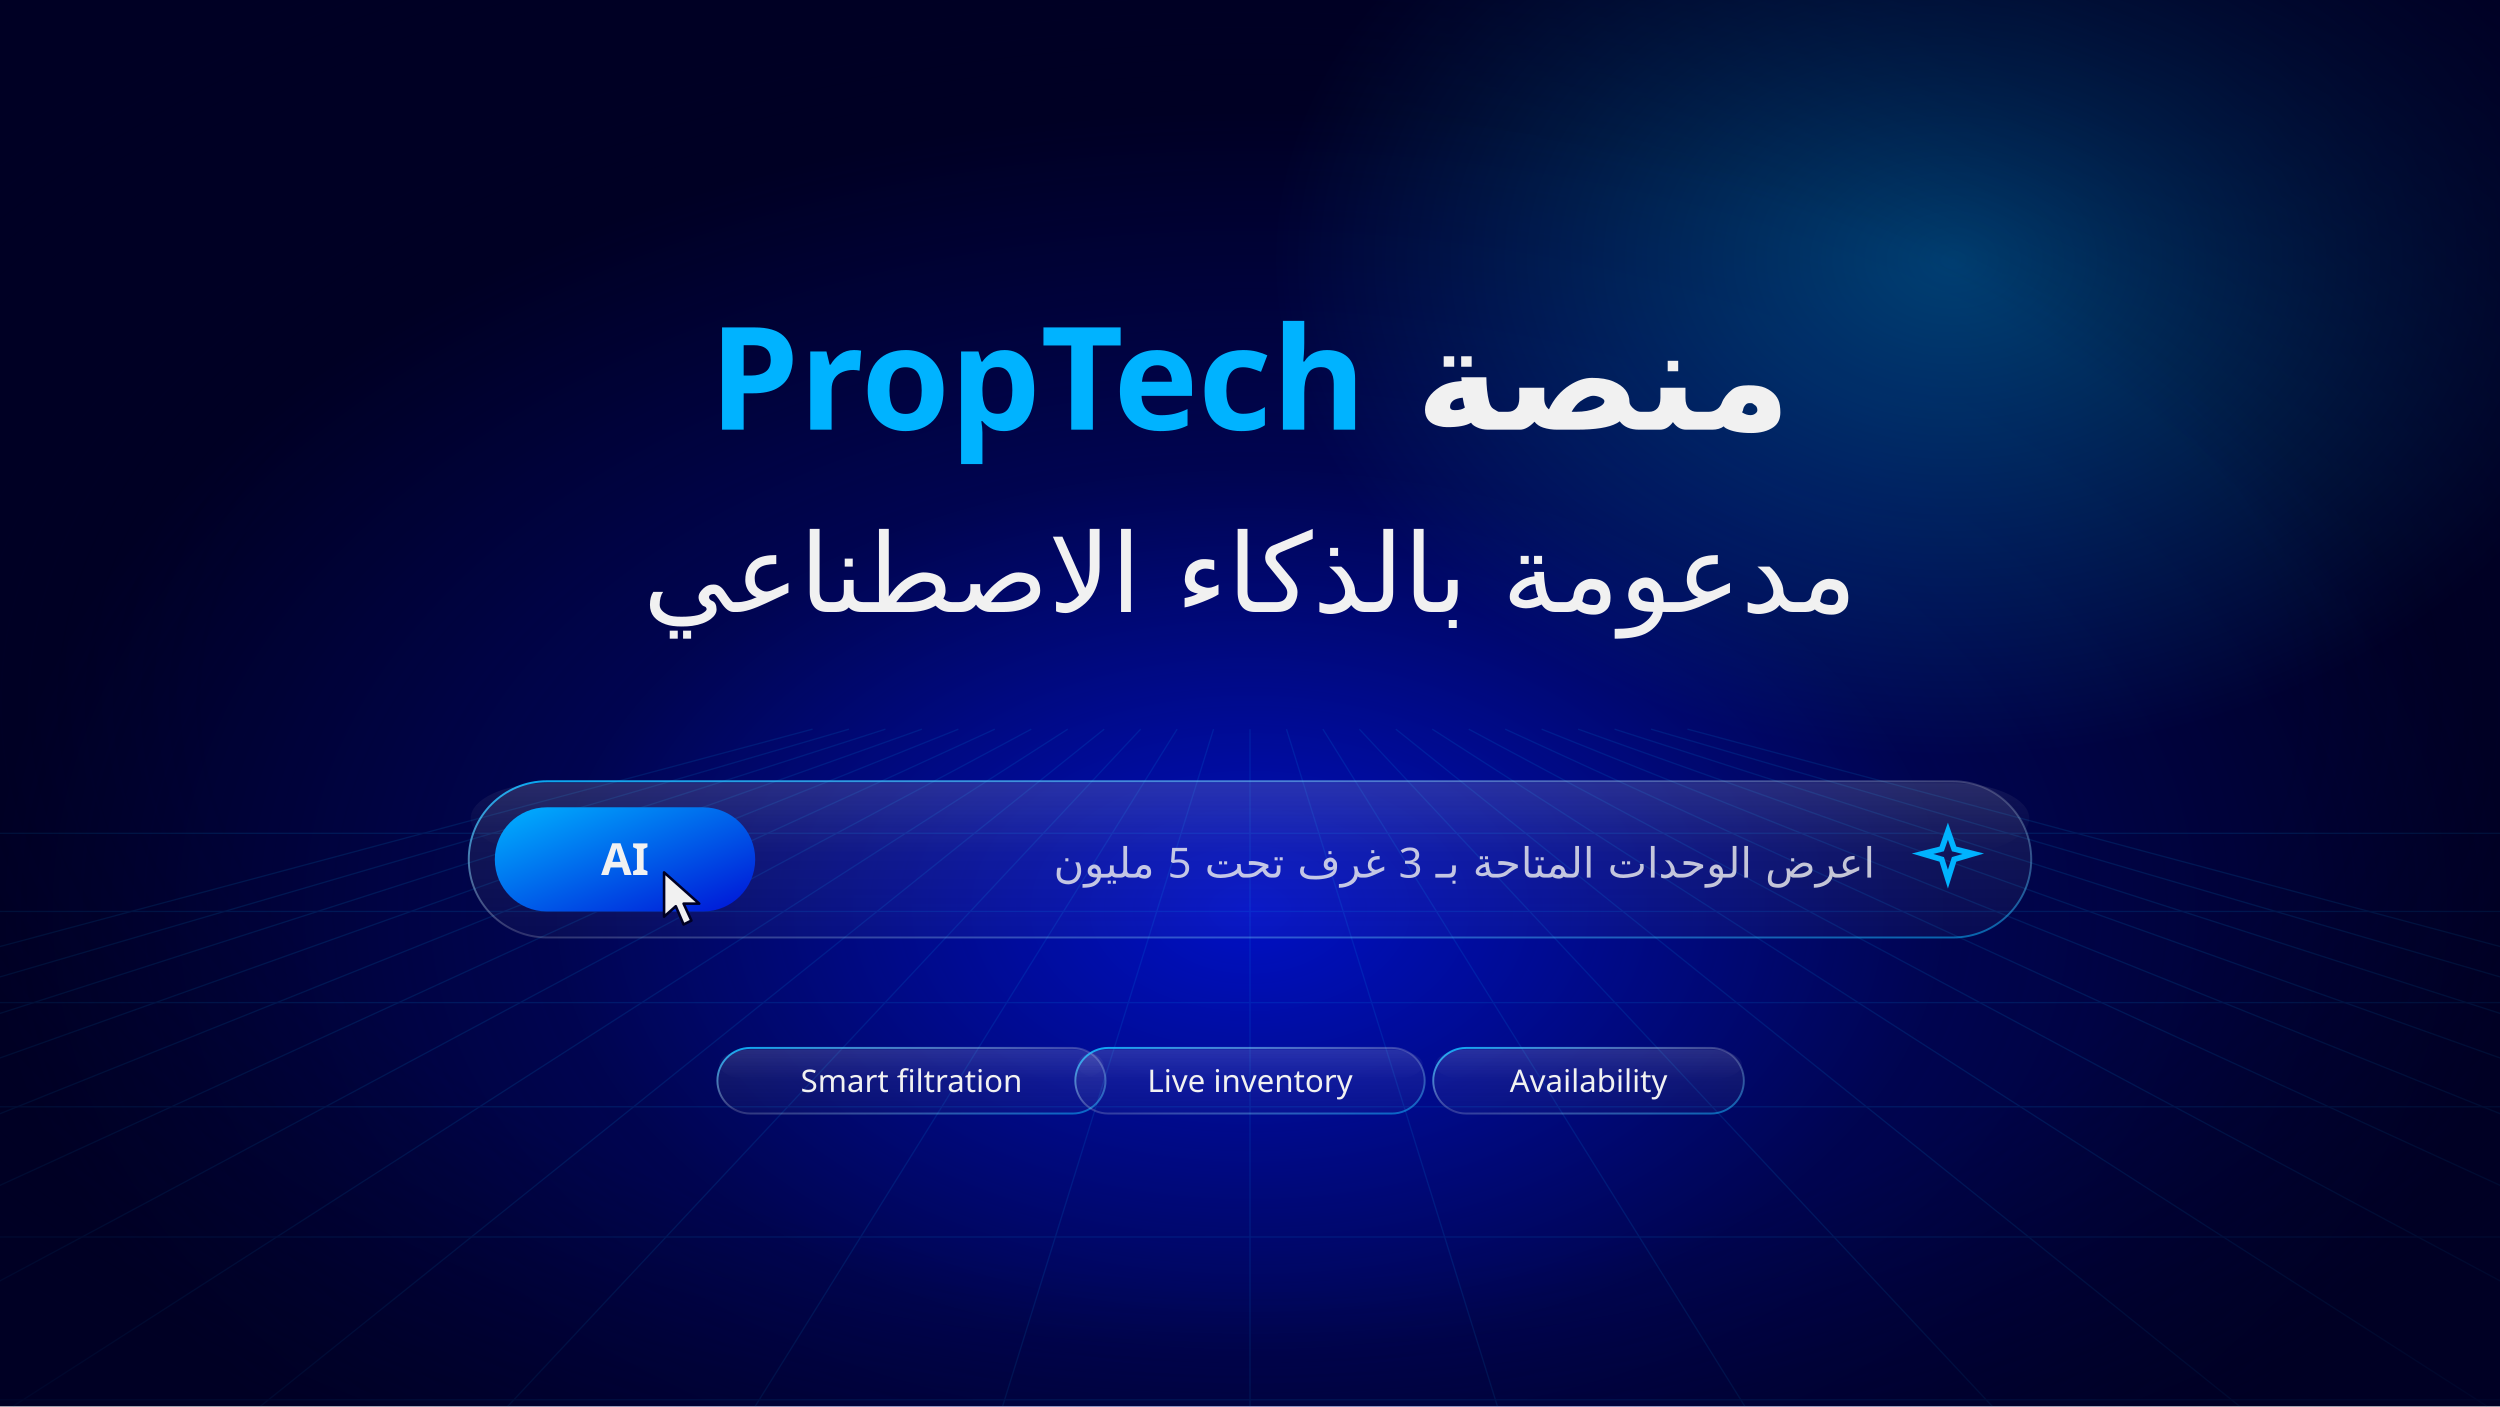
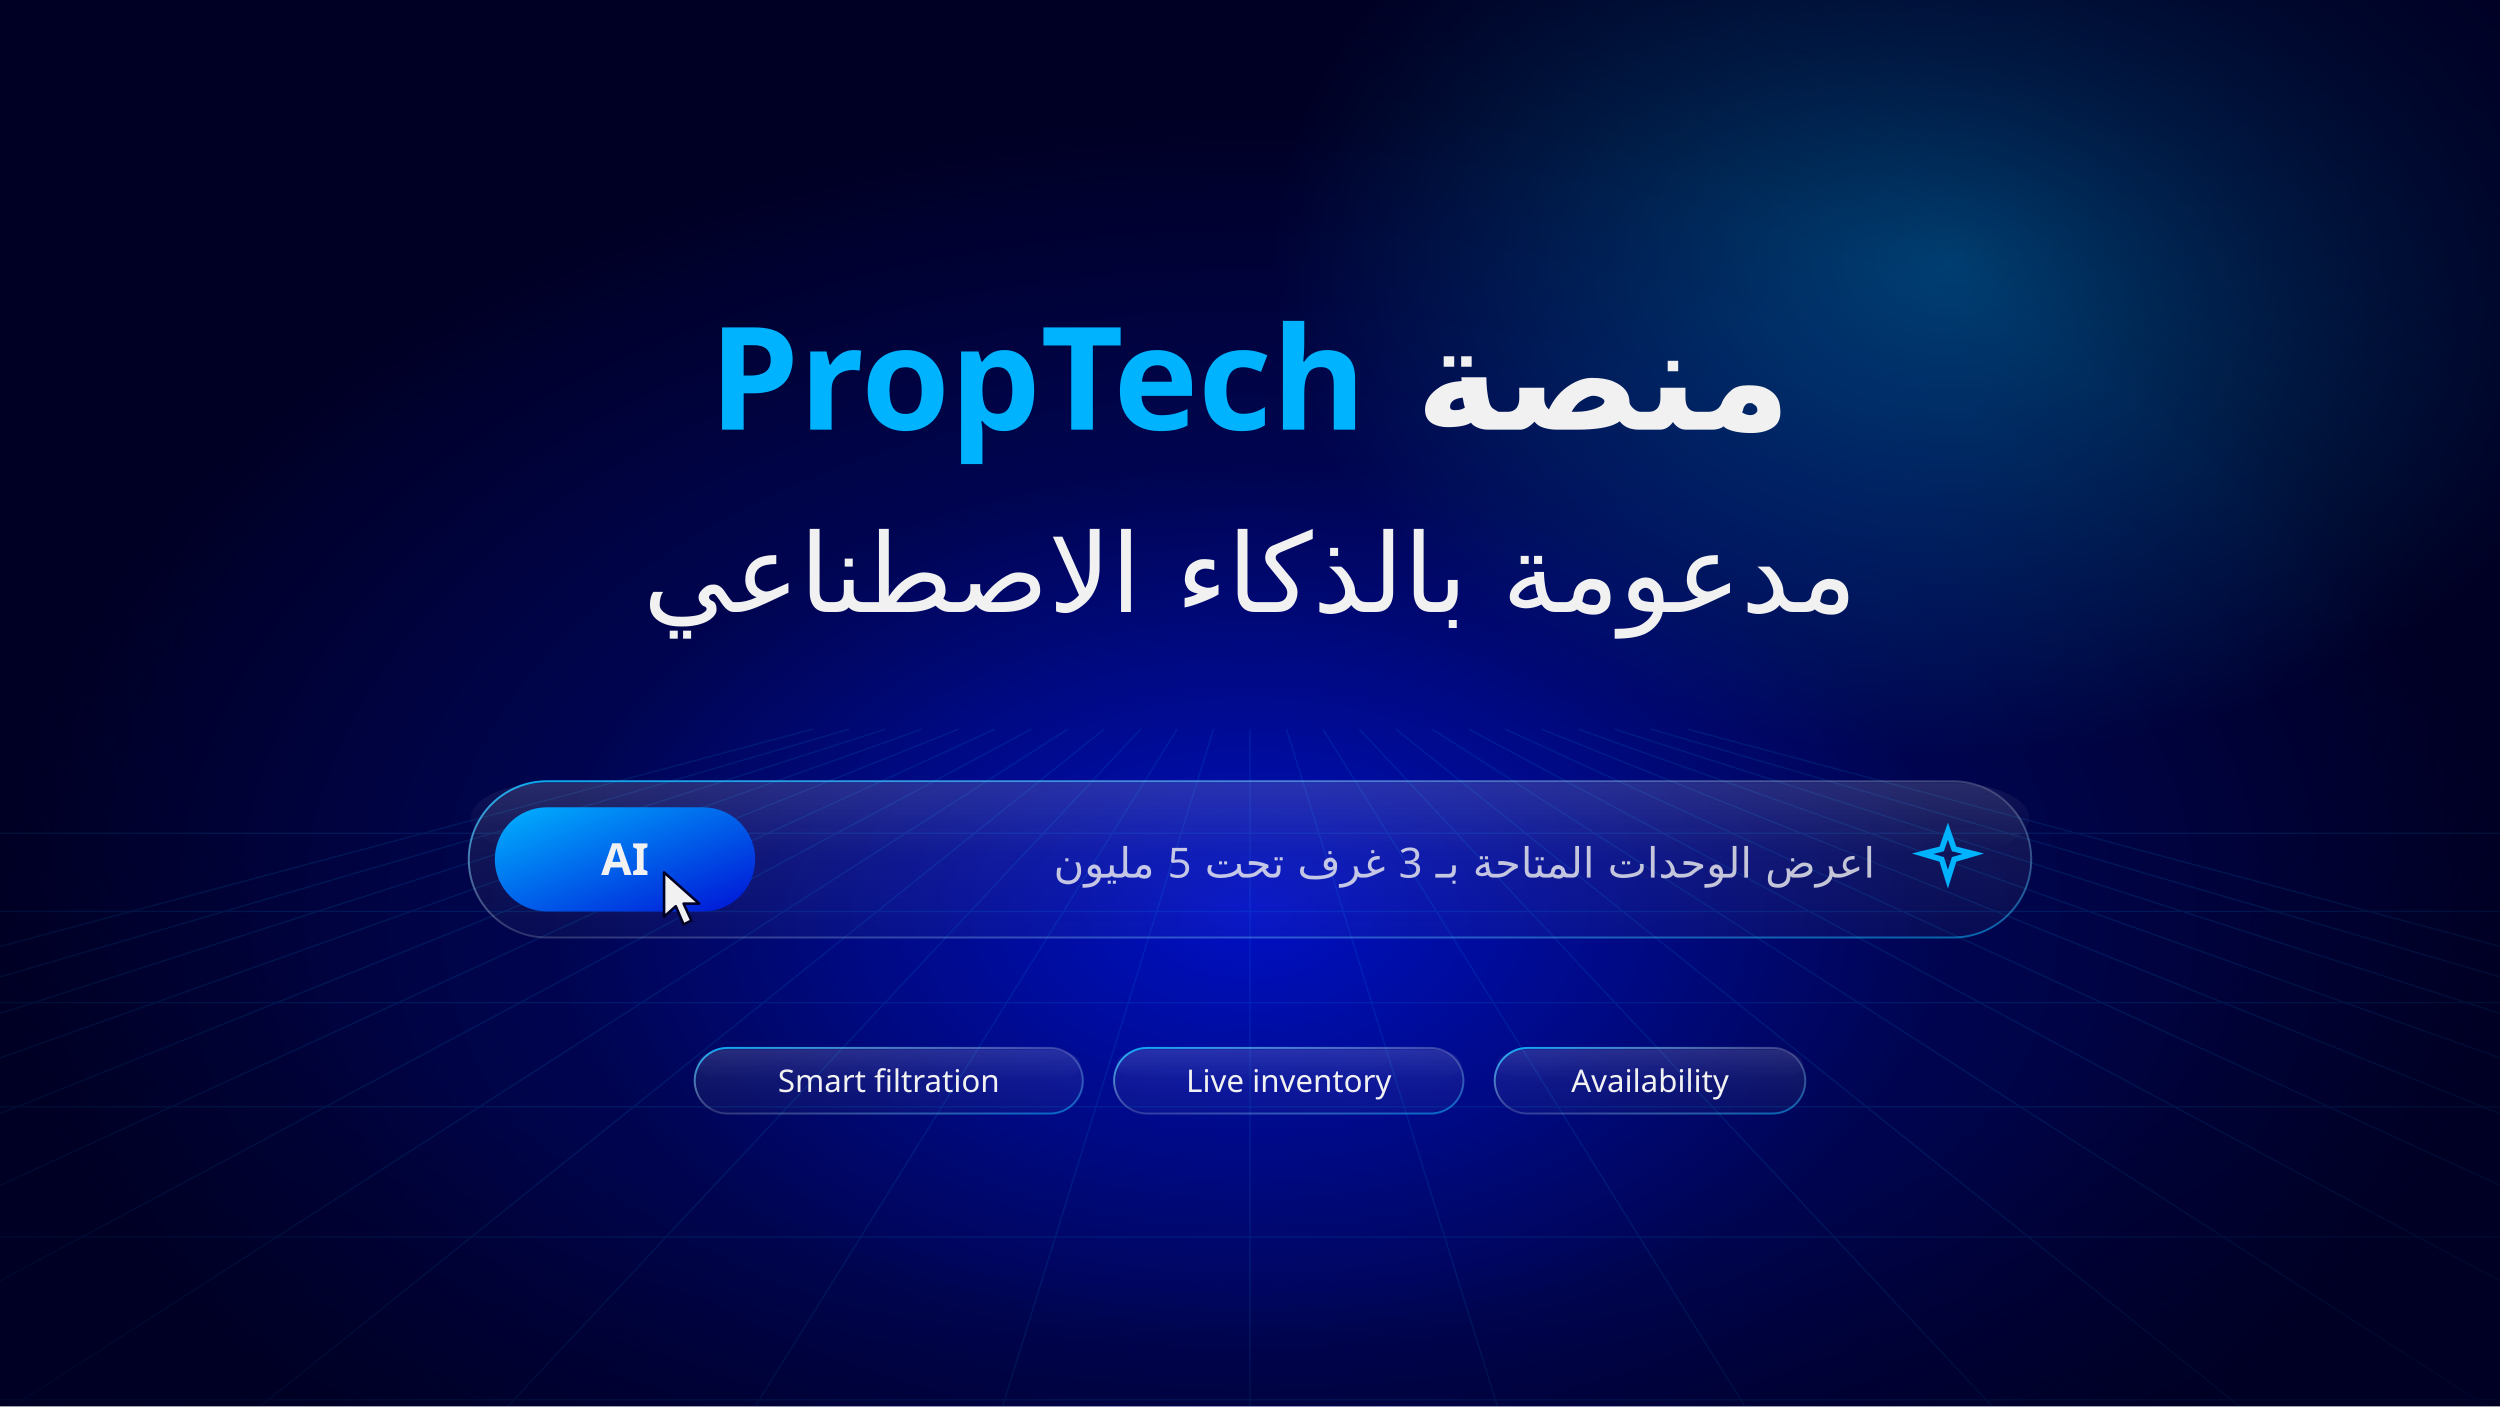
<svg xmlns="http://www.w3.org/2000/svg" width="1920" height="1080" viewBox="0 0 1920 1080">
  <defs>
    <linearGradient id="gSignature" x1="0" y1="1" x2="1" y2="0">
      <stop offset="0" stop-color="#000024" />
      <stop offset="0.55" stop-color="#0012d6" />
      <stop offset="1" stop-color="#00b3ff" />
    </linearGradient>
    <radialGradient id="gGlowBlue" cx="0.5" cy="0.5" r="0.5">
      <stop offset="0" stop-color="#0012d6" stop-opacity="0.9" />
      <stop offset="0.55" stop-color="#0012d6" stop-opacity="0.25" />
      <stop offset="1" stop-color="#0012d6" stop-opacity="0" />
    </radialGradient>
    <radialGradient id="gGlowLight" cx="0.5" cy="0.5" r="0.5">
      <stop offset="0" stop-color="#00b3ff" stop-opacity="0.75" />
      <stop offset="0.5" stop-color="#00b3ff" stop-opacity="0.18" />
      <stop offset="1" stop-color="#00b3ff" stop-opacity="0" />
    </radialGradient>
    <radialGradient id="gGlowSoftLight" cx="0.5" cy="0.5" r="0.5">
      <stop offset="0" stop-color="#00b3ff" stop-opacity="0.35" />
      <stop offset="1" stop-color="#00b3ff" stop-opacity="0" />
    </radialGradient>
    <radialGradient id="gGlowSoftBlue" cx="0.5" cy="0.5" r="0.5">
      <stop offset="0" stop-color="#0012d6" stop-opacity="0.22" />
      <stop offset="1" stop-color="#0012d6" stop-opacity="0" />
    </radialGradient>
    <radialGradient id="gVignette" cx="0.5" cy="0.5" r="0.75">
      <stop offset="0.55" stop-color="#000024" stop-opacity="0" />
      <stop offset="1" stop-color="#000024" stop-opacity="0.85" />
    </radialGradient>
    <radialGradient id="gTileGlow" cx="0.5" cy="0.5" r="0.5">
      <stop offset="0" stop-color="#00b3ff" stop-opacity="0.45" />
      <stop offset="1" stop-color="#00b3ff" stop-opacity="0" />
    </radialGradient>
    <radialGradient id="gShadow" cx="0.5" cy="0.5" r="0.5">
      <stop offset="0" stop-color="#0012d6" stop-opacity="0.16" />
      <stop offset="1" stop-color="#0012d6" stop-opacity="0" />
    </radialGradient>
    <linearGradient id="gTile" x1="0" y1="0" x2="1" y2="1">
      <stop offset="0" stop-color="#00b3ff" />
      <stop offset="1" stop-color="#0012d6" />
    </linearGradient>
    <linearGradient id="gGlassFill" x1="0" y1="0" x2="0" y2="1">
      <stop offset="0" stop-color="#f1f1f1" stop-opacity="0.10" />
      <stop offset="1" stop-color="#f1f1f1" stop-opacity="0.03" />
    </linearGradient>
    <linearGradient id="gGlassSheen" x1="0" y1="0" x2="0" y2="1">
      <stop offset="0" stop-color="#f1f1f1" stop-opacity="0.07" />
      <stop offset="1" stop-color="#f1f1f1" stop-opacity="0" />
    </linearGradient>
    <linearGradient id="gGlassStroke" x1="0" y1="0" x2="1" y2="1">
      <stop offset="0" stop-color="#00b3ff" stop-opacity="0.95" />
      <stop offset="0.5" stop-color="#f1f1f1" stop-opacity="0.18" />
      <stop offset="1" stop-color="#00b3ff" stop-opacity="0.55" />
    </linearGradient>
    <linearGradient id="gGlassStrokeLight" x1="0" y1="0" x2="1" y2="1">
      <stop offset="0" stop-color="#00b3ff" stop-opacity="0.7" />
      <stop offset="0.5" stop-color="#0012d6" stop-opacity="0.08" />
      <stop offset="1" stop-color="#00b3ff" stop-opacity="0.45" />
    </linearGradient>
    <linearGradient id="gSheenLight" x1="0" y1="0" x2="0" y2="1">
      <stop offset="0" stop-color="#ffffff" stop-opacity="0.9" />
      <stop offset="1" stop-color="#ffffff" stop-opacity="0" />
    </linearGradient>
    <linearGradient id="gTextFade" x1="0" y1="0" x2="0" y2="1">
      <stop offset="0" stop-color="#f1f1f1" />
      <stop offset="1" stop-color="#00b3ff" />
    </linearGradient>
    <linearGradient id="gStreak" x1="0" y1="0" x2="1" y2="0">
      <stop offset="0" stop-color="#00b3ff" stop-opacity="0" />
      <stop offset="0.5" stop-color="#00b3ff" stop-opacity="1" />
      <stop offset="1" stop-color="#00b3ff" stop-opacity="0" />
    </linearGradient>
    <linearGradient id="gArea" x1="0" y1="0" x2="0" y2="1">
      <stop offset="0" stop-color="#00b3ff" stop-opacity="0.45" />
      <stop offset="1" stop-color="#00b3ff" stop-opacity="0" />
    </linearGradient>
    <linearGradient id="gScreen" x1="0" y1="0" x2="1" y2="1">
      <stop offset="0" stop-color="#03063a" />
      <stop offset="0.6" stop-color="#0012d6" stop-opacity="0.55" />
      <stop offset="1" stop-color="#00b3ff" stop-opacity="0.5" />
    </linearGradient>
    <linearGradient id="gHorizon" x1="0" y1="0" x2="1" y2="0">
      <stop offset="0" stop-color="#00b3ff" stop-opacity="0" />
      <stop offset="0.5" stop-color="#00b3ff" stop-opacity="0.9" />
      <stop offset="1" stop-color="#00b3ff" stop-opacity="0" />
    </linearGradient>
  </defs>
  <g id="L01_BG">
    <g id="BG_FILL">
      <rect x="0" y="0" width="1920" height="1080" rx="0" fill="#000024" />
    </g>
    <ellipse id="GLOW_MAIN" cx="960" cy="700" rx="980" ry="620" fill="url(#gGlowBlue)" />
    <ellipse id="GLOW_ACCENT" cx="1500" cy="200" rx="520" ry="380" fill="url(#gGlowSoftLight)" />
    <g id="GRID_FLOOR" stroke="#00b3ff" stroke-width="1" opacity="0.12">
      <line x1="624" y1="560" x2="-1320" y2="1080" />
      <line x1="652" y1="560" x2="-1130" y2="1080" />
      <line x1="680" y1="560" x2="-940" y2="1080" />
      <line x1="708" y1="560" x2="-750" y2="1080" />
      <line x1="736" y1="560" x2="-560" y2="1080" />
      <line x1="764" y1="560" x2="-370" y2="1080" />
      <line x1="792" y1="560" x2="-180" y2="1080" />
      <line x1="820" y1="560" x2="10" y2="1080" />
      <line x1="848" y1="560" x2="200" y2="1080" />
      <line x1="876" y1="560" x2="390" y2="1080" />
      <line x1="904" y1="560" x2="580" y2="1080" />
      <line x1="932" y1="560" x2="770" y2="1080" />
      <line x1="960" y1="560" x2="960" y2="1080" />
      <line x1="988" y1="560" x2="1150" y2="1080" />
      <line x1="1016" y1="560" x2="1340" y2="1080" />
      <line x1="1044" y1="560" x2="1530" y2="1080" />
      <line x1="1072" y1="560" x2="1720" y2="1080" />
      <line x1="1100" y1="560" x2="1910" y2="1080" />
      <line x1="1128" y1="560" x2="2100" y2="1080" />
      <line x1="1156" y1="560" x2="2290" y2="1080" />
      <line x1="1184" y1="560" x2="2480" y2="1080" />
      <line x1="1212" y1="560" x2="2670" y2="1080" />
      <line x1="1240" y1="560" x2="2860" y2="1080" />
      <line x1="1268" y1="560" x2="3050" y2="1080" />
      <line x1="1296" y1="560" x2="3240" y2="1080" />
      <line x1="0" y1="640" x2="1920" y2="640" />
      <line x1="0" y1="700" x2="1920" y2="700" />
      <line x1="0" y1="770" x2="1920" y2="770" />
      <line x1="0" y1="850" x2="1920" y2="850" />
      <line x1="0" y1="950" x2="1920" y2="950" />
      <line x1="0" y1="1075" x2="1920" y2="1075" />
    </g>
    <g id="VIGNETTE">
      <rect x="0" y="0" width="1920" height="1080" rx="0" fill="url(#gVignette)" />
    </g>
  </g>
  <g id="L05_AI_BAR">
    <g id="GLASS">
      <rect x="360" y="600" width="1200" height="120" rx="60.0" fill="url(#gGlassFill)" stroke="url(#gGlassStroke)" stroke-width="1.5" />
      <rect x="361.5" y="601.5" width="1197" height="54.0" rx="58.5" fill="url(#gGlassSheen)" />
    </g>
    <path id="ICON_spark" d="M12 2l2.2 6.3L21 10l-6.8 2L12 19l-2.2-7L3 10l6.8-1.7z" transform="translate(1470 634) scale(2.166667)" fill="none" stroke="#00b3ff" stroke-width="2" stroke-linecap="square" stroke-linejoin="miter" />
    <text id="TXT_اعرض_الوحدات_المتاحة_بـ_3_غرف_تحت_5_" x="1440" y="674" font-family="IBM Plex Sans Arabic" font-size="32" font-weight="400" fill="#f1f1f1" text-anchor="start" direction="rtl" opacity="0.8">اعرض الوحدات المتاحة بـ 3 غرف تحت 5 مليون</text>
    <rect x="380" y="620" width="200" height="80" rx="40" fill="url(#gTile)" />
    <text id="TXT_AI" x="480" y="672" font-family="Gabarito" font-size="34" font-weight="600" fill="#f1f1f1" text-anchor="middle">AI</text>
  </g>
  <g id="L06_CHIPS">
    <g id="PILL_Smart_filtration">
      <g id="GLASS_2">
-         <rect x="550.96" y="804.8" width="298.08" height="50.4" rx="25.2" fill="url(#gGlassFill)" stroke="url(#gGlassStroke)" stroke-width="1.5" />
-         <rect x="552.46" y="806.3" width="295.08" height="22.68" rx="23.7" fill="url(#gGlassSheen)" />
+         <rect x="533.52" y="804.8" width="298.08" height="50.4" rx="25.2" fill="url(#gGlassFill)" stroke="url(#gGlassStroke)" stroke-width="1.5" />
+         <rect x="535.02" y="806.3" width="295.08" height="22.68" rx="23.7" fill="url(#gGlassSheen)" />
      </g>
-       <text id="TXT_Smart_filtration" x="700" y="838.64" font-family="Gabarito" font-size="24" font-weight="500" fill="#f1f1f1" text-anchor="middle">Smart filtration</text>
+       <text id="TXT_Smart_filtration" x="682.56" y="838.64" font-family="Gabarito" font-size="24" font-weight="500" fill="#f1f1f1" text-anchor="middle">Smart filtration</text>
    </g>
    <g id="PILL_Live_inventory">
      <g id="GLASS_3">
-         <rect x="825.84" y="804.8" width="268.32" height="50.4" rx="25.2" fill="url(#gGlassFill)" stroke="url(#gGlassStroke)" stroke-width="1.5" />
-         <rect x="827.34" y="806.3" width="265.32" height="22.68" rx="23.7" fill="url(#gGlassSheen)" />
+         <rect x="855.6" y="804.8" width="268.32" height="50.4" rx="25.2" fill="url(#gGlassFill)" stroke="url(#gGlassStroke)" stroke-width="1.5" />
+         <rect x="857.1" y="806.3" width="265.32" height="22.68" rx="23.7" fill="url(#gGlassSheen)" />
      </g>
-       <text id="TXT_Live_inventory" x="960" y="838.64" font-family="Gabarito" font-size="24" font-weight="500" fill="#f1f1f1" text-anchor="middle">Live inventory</text>
+       <text id="TXT_Live_inventory" x="989.76" y="838.64" font-family="Gabarito" font-size="24" font-weight="500" fill="#f1f1f1" text-anchor="middle">Live inventory</text>
    </g>
    <g id="PILL_Availability">
      <g id="GLASS_4">
-         <rect x="1100.72" y="804.8" width="238.56" height="50.4" rx="25.2" fill="url(#gGlassFill)" stroke="url(#gGlassStroke)" stroke-width="1.5" />
-         <rect x="1102.22" y="806.3" width="235.56" height="22.68" rx="23.7" fill="url(#gGlassSheen)" />
+         <rect x="1147.92" y="804.8" width="238.56" height="50.4" rx="25.2" fill="url(#gGlassFill)" stroke="url(#gGlassStroke)" stroke-width="1.5" />
+         <rect x="1149.42" y="806.3" width="235.56" height="22.68" rx="23.7" fill="url(#gGlassSheen)" />
      </g>
-       <text id="TXT_Availability" x="1220" y="838.64" font-family="Gabarito" font-size="24" font-weight="500" fill="#f1f1f1" text-anchor="middle">Availability</text>
+       <text id="TXT_Availability" x="1267.2" y="838.64" font-family="Gabarito" font-size="24" font-weight="500" fill="#f1f1f1" text-anchor="middle">Availability</text>
    </g>
  </g>
  <g id="L07_CURSOR">
    <path id="CURSOR" d="M0 0L0 34L9 26L15 40L21 37L15 24L27 24Z" transform="translate(510 670) scale(1.0)" fill="#f1f1f1" stroke="#000024" stroke-width="2" stroke-linejoin="round" />
  </g>
  <g id="L10_HEADLINE">
    <text id="TXT_منصة_PropTech" x="960" y="330" font-family="IBM Plex Sans Arabic" font-size="110" font-weight="600" fill="#f1f1f1" text-anchor="middle" direction="rtl">منصة <tspan fill="#00b3ff">PropTech</tspan>
    </text>
    <text id="TXT_مدعومة_بالذكاء_الاصطناعي" x="960" y="470" font-family="IBM Plex Sans Arabic" font-size="84" font-weight="500" fill="#f1f1f1" text-anchor="middle" direction="rtl">مدعومة بالذكاء الاصطناعي</text>
  </g>
</svg>
